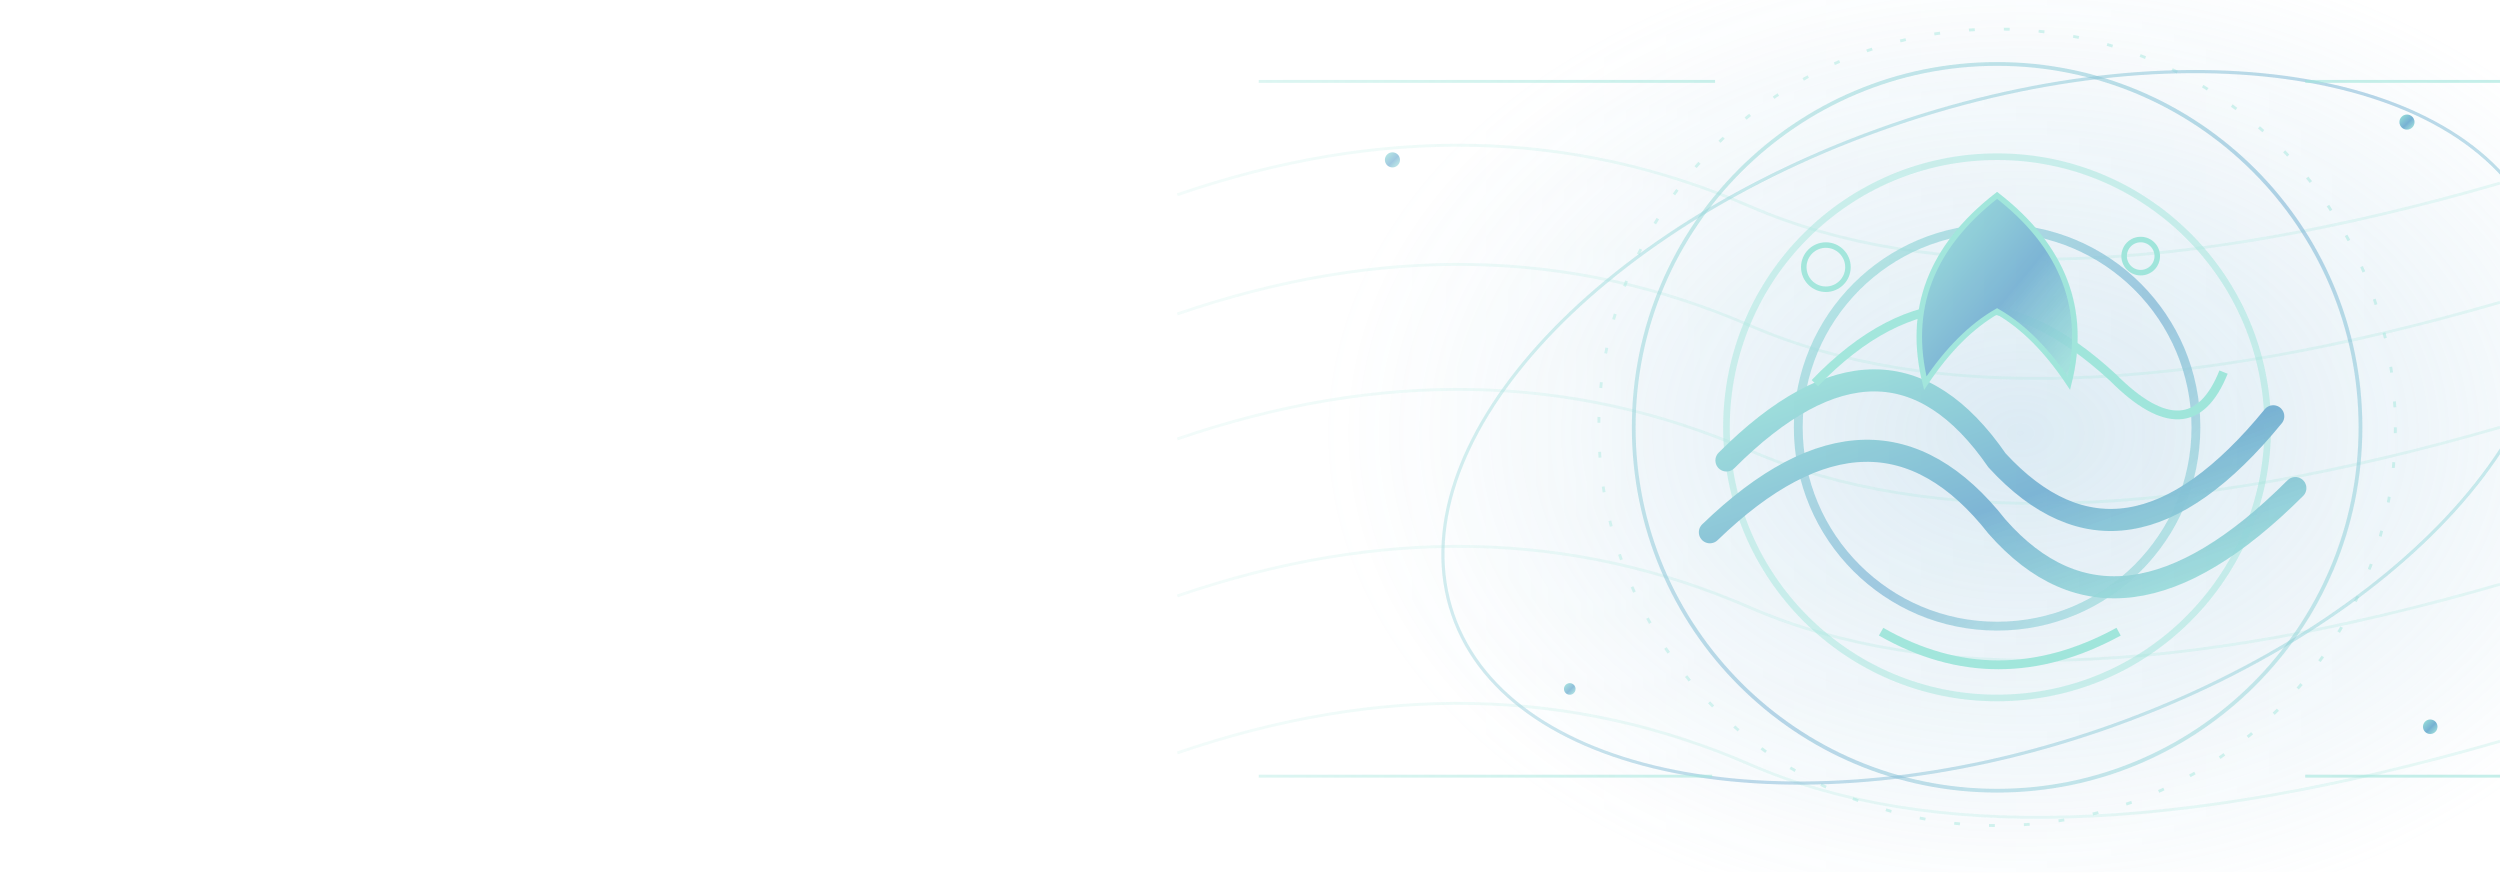
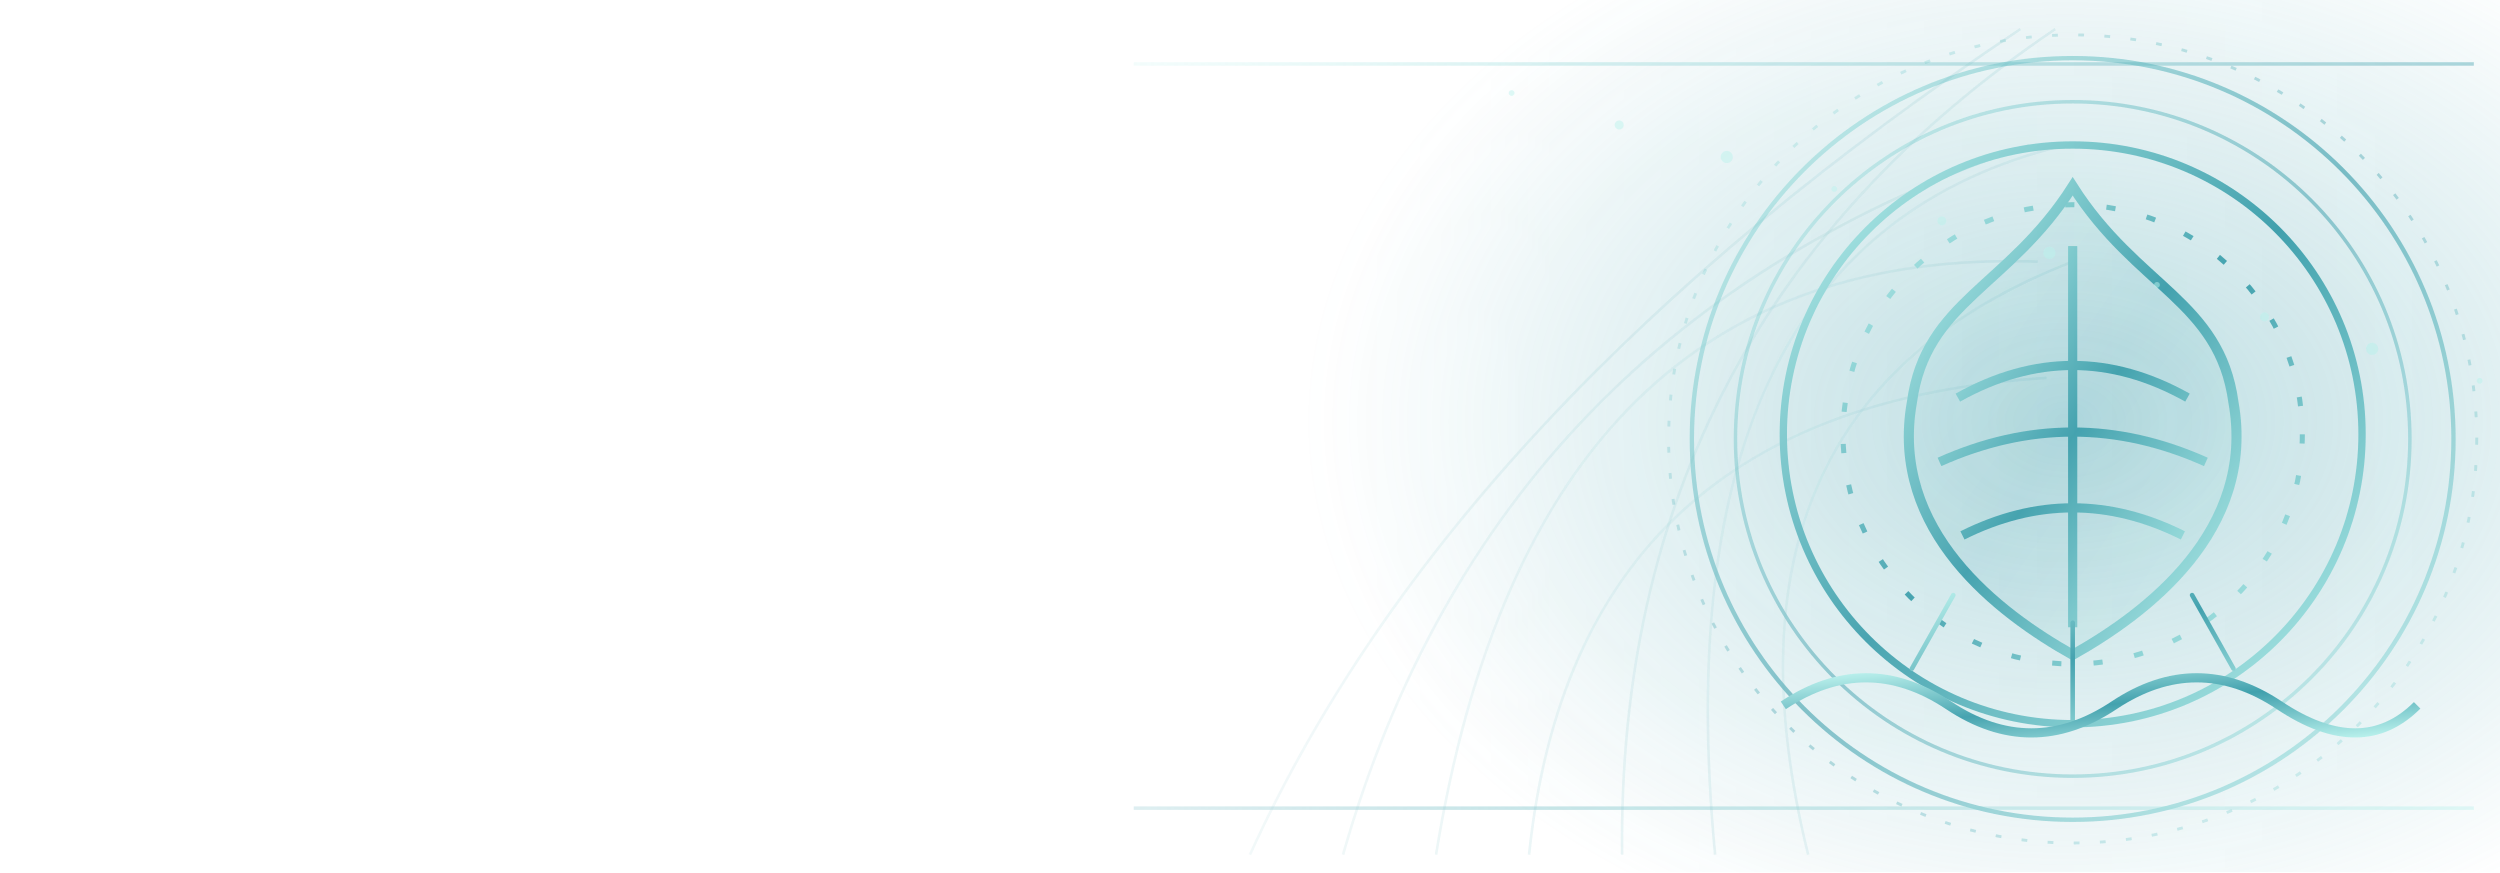
- <svg xmlns="http://www.w3.org/2000/svg" viewBox="0 0 860 300" fill="none">
+ <svg xmlns="http://www.w3.org/2000/svg" viewBox="0 0 860 300" fill="none" aria-hidden="true">
  <defs>
-     <linearGradient id="silver" x1="0" y1="0" x2="1" y2="1">
-       <stop stop-color="#9be4d9" />
-       <stop offset=".55" stop-color="#75b0d2" />
-       <stop offset="1" stop-color="#9be4d9" stop-opacity=".85" />
+     <linearGradient id="metal" x1="0" y1="0" x2="1" y2="1">
+       <stop stop-color="#b8f1ec" />
+       <stop offset=".50" stop-color="#3c9eab" />
+       <stop offset="1" stop-color="#b8f1ec" />
    </linearGradient>
-     <radialGradient id="glow">
-       <stop stop-color="#75b0d2" stop-opacity=".27" />
-       <stop offset="1" stop-color="#75b0d2" stop-opacity="0" />
+     <radialGradient id="shine">
+       <stop stop-color="#3c9eab" stop-opacity=".36" />
+       <stop offset="1" stop-color="#3c9eab" stop-opacity="0" />
    </radialGradient>
-     <linearGradient id="veil" x1="0" y1="0" x2="0" y2="1">
-       <stop stop-color="#9be4d9" stop-opacity=".21" />
-       <stop offset="1" stop-color="#0b2836" stop-opacity=".28" />
+     <linearGradient id="fade" x1="0" x2="1">
+       <stop stop-color="white" stop-opacity="0" />
+       <stop offset=".33" stop-color="white" stop-opacity=".05" />
+       <stop offset=".62" stop-color="white" stop-opacity=".9" />
+       <stop offset="1" stop-color="white" />
    </linearGradient>
-     <linearGradient id="fog">
-       <stop stop-color="#fff" stop-opacity="0" />
-       <stop offset=".27" stop-color="#fff" stop-opacity=".18" />
-       <stop offset=".68" stop-color="#fff" stop-opacity=".9" />
-       <stop offset="1" stop-color="#fff" />
-     </linearGradient>
-     <mask id="fogmask">
-       <rect width="860" height="300" fill="url(#fog)" />
+     <mask id="f">
+       <rect width="860" height="300" fill="url(#fade)" />
    </mask>
  </defs>
-   <g mask="url(#fogmask)" color="#9be4d9">
-     <ellipse cx="695" cy="149" rx="240" ry="170" fill="url(#glow)" />
-     <path d="M405 67Q510 31 602 71T860 63" fill="none" stroke="currentColor" stroke-width="1" opacity=".23" />
-     <path d="M405 108Q510 72 602 112T860 104" fill="none" stroke="currentColor" stroke-width="1" opacity=".23" />
-     <path d="M405 151Q510 115 602 155T860 147" fill="none" stroke="currentColor" stroke-width="1" opacity=".23" />
-     <path d="M405 205Q510 169 602 209T860 201" fill="none" stroke="currentColor" stroke-width="1" opacity=".23" />
-     <path d="M405 259Q510 223 602 263T860 255" fill="none" stroke="currentColor" stroke-width="1" opacity=".23" />
-     <circle cx="687" cy="147" r="125" stroke="url(#silver)" stroke-opacity=".56" stroke-width="1.3" />
-     <circle cx="687" cy="147" r="137" stroke="currentColor" stroke-dasharray="2 10" stroke-opacity=".46" fill="none" />
-     <ellipse cx="687" cy="147" rx="198" ry="110" stroke="url(#silver)" stroke-width="1.1" opacity=".52" transform="rotate(-19 687 147)" />
-     <g transform="translate(687 147) scale(1.9)">
-       <circle r="49" stroke="currentColor" stroke-width="1.2" fill="none" opacity=".5" />
-       <circle r="36" stroke="url(#silver)" stroke-width="1.6" fill="none" opacity=".7" />
-       <path d="M-49 6Q-20-23 0 6Q23 31 50-2M-52 19Q-22-10 0 18Q22 43 54 11" stroke="url(#silver)" stroke-width="4" stroke-linecap="round" fill="none" />
-       <path d="M-33-8Q-7-35 21-9Q35 5 41-10M-21 37Q0 49 22 37" stroke="currentColor" stroke-width="1.6" fill="none" />
-       <path d="M0-42Q-18-28-13-8Q-7-17 0-21Q7-17 13-8Q18-28 0-42Z" fill="url(#silver)" stroke="currentColor" />
-       <circle cx="-31" cy="-29" r="4" stroke="currentColor" fill="none" />
-       <circle cx="26" cy="-31" r="3" stroke="currentColor" fill="none" />
+   <g mask="url(#f)">
+     <ellipse cx="710" cy="145" rx="260" ry="190" fill="url(#shine)" />
+     <circle cx="713" cy="151" r="131" stroke="url(#metal)" stroke-width="1.5" opacity=".65" />
+     <circle cx="713" cy="151" r="116" stroke="url(#metal)" stroke-width="1.2" opacity=".54" />
+     <circle cx="713" cy="151" r="139" stroke="url(#metal)" stroke-dasharray="2 7" opacity=".40" />
+     <path d="M430 294 Q500 140 695 10" stroke="url(#metal)" stroke-width=".9" opacity=".12" />
+     <path d="M462 294 Q514 112 698 50" stroke="url(#metal)" stroke-width=".9" opacity=".12" />
+     <path d="M494 294 Q528 84 701 90" stroke="url(#metal)" stroke-width=".9" opacity=".12" />
+     <path d="M526 294 Q542 140 704 130" stroke="url(#metal)" stroke-width=".9" opacity=".12" />
+     <path d="M558 294 Q556 112 707 10" stroke="url(#metal)" stroke-width=".9" opacity=".12" />
+     <path d="M590 294 Q570 84 710 50" stroke="url(#metal)" stroke-width=".9" opacity=".12" />
+     <path d="M622 294 Q584 140 713 90" stroke="url(#metal)" stroke-width=".9" opacity=".12" />
+     <g transform="translate(713 151) scale(1.58) translate(-80 -80)">
+       <circle cx="80" cy="79" r="63" stroke="url(#metal)" stroke-width="1.6" />
+       <circle cx="80" cy="79" r="50" stroke="url(#metal)" stroke-width="1.1" stroke-dasharray="2 7" />
+       <path d="M80 25C94 47 112 50 115 72C120 100 96 118 80 127C64 118 40 100 45 72C48 50 66 47 80 25Z" stroke="url(#metal)" stroke-width="2.2" fill="url(#metal)" fill-opacity=".12" />
+       <path d="M80 38v83M55 71q25-14 50 0M51 85q29-13 58 0M56 101q24-12 48 0" stroke="url(#metal)" stroke-width="2" />
+       <path d="M80 120v22m-26-28-9 16m61-16 9 16" stroke="url(#metal)" stroke-linecap="round" />
+       <path d="M17 138q18-12 36 0t36 0t36 0t30 0" stroke="url(#metal)" stroke-width="2" />
    </g>
-     <path d="M433 28H590M433 267H589M793 28H860M793 267H860" stroke="currentColor" opacity=".58" />
-     <g fill="url(#silver)">
-       <circle cx="479" cy="55" r="2.6" />
-       <circle cx="540" cy="237" r="2" />
-       <circle cx="828" cy="42" r="2.6" />
-       <circle cx="836" cy="250" r="2.5" />
-     </g>
+     <circle cx="520" cy="32" r="1.0" fill="#b8f1ec" opacity=".5" />
+     <circle cx="557" cy="43" r="1.55" fill="#b8f1ec" opacity=".5" />
+     <circle cx="594" cy="54" r="2.1" fill="#b8f1ec" opacity=".5" />
+     <circle cx="631" cy="65" r="1.0" fill="#b8f1ec" opacity=".5" />
+     <circle cx="668" cy="76" r="1.55" fill="#b8f1ec" opacity=".5" />
+     <circle cx="705" cy="87" r="2.1" fill="#b8f1ec" opacity=".5" />
+     <circle cx="742" cy="98" r="1.0" fill="#b8f1ec" opacity=".5" />
+     <circle cx="779" cy="109" r="1.55" fill="#b8f1ec" opacity=".5" />
+     <circle cx="816" cy="120" r="2.1" fill="#b8f1ec" opacity=".5" />
+     <circle cx="853" cy="131" r="1.0" fill="#b8f1ec" opacity=".5" />
+     <path d="M390 22H851M390 278H851" stroke="url(#metal)" stroke-width="1.2" opacity=".4" />
+     <path d="M455 151H565M840 151H860" stroke="url(#metal)" stroke-width="1" opacity=".4" />
  </g>
</svg>
